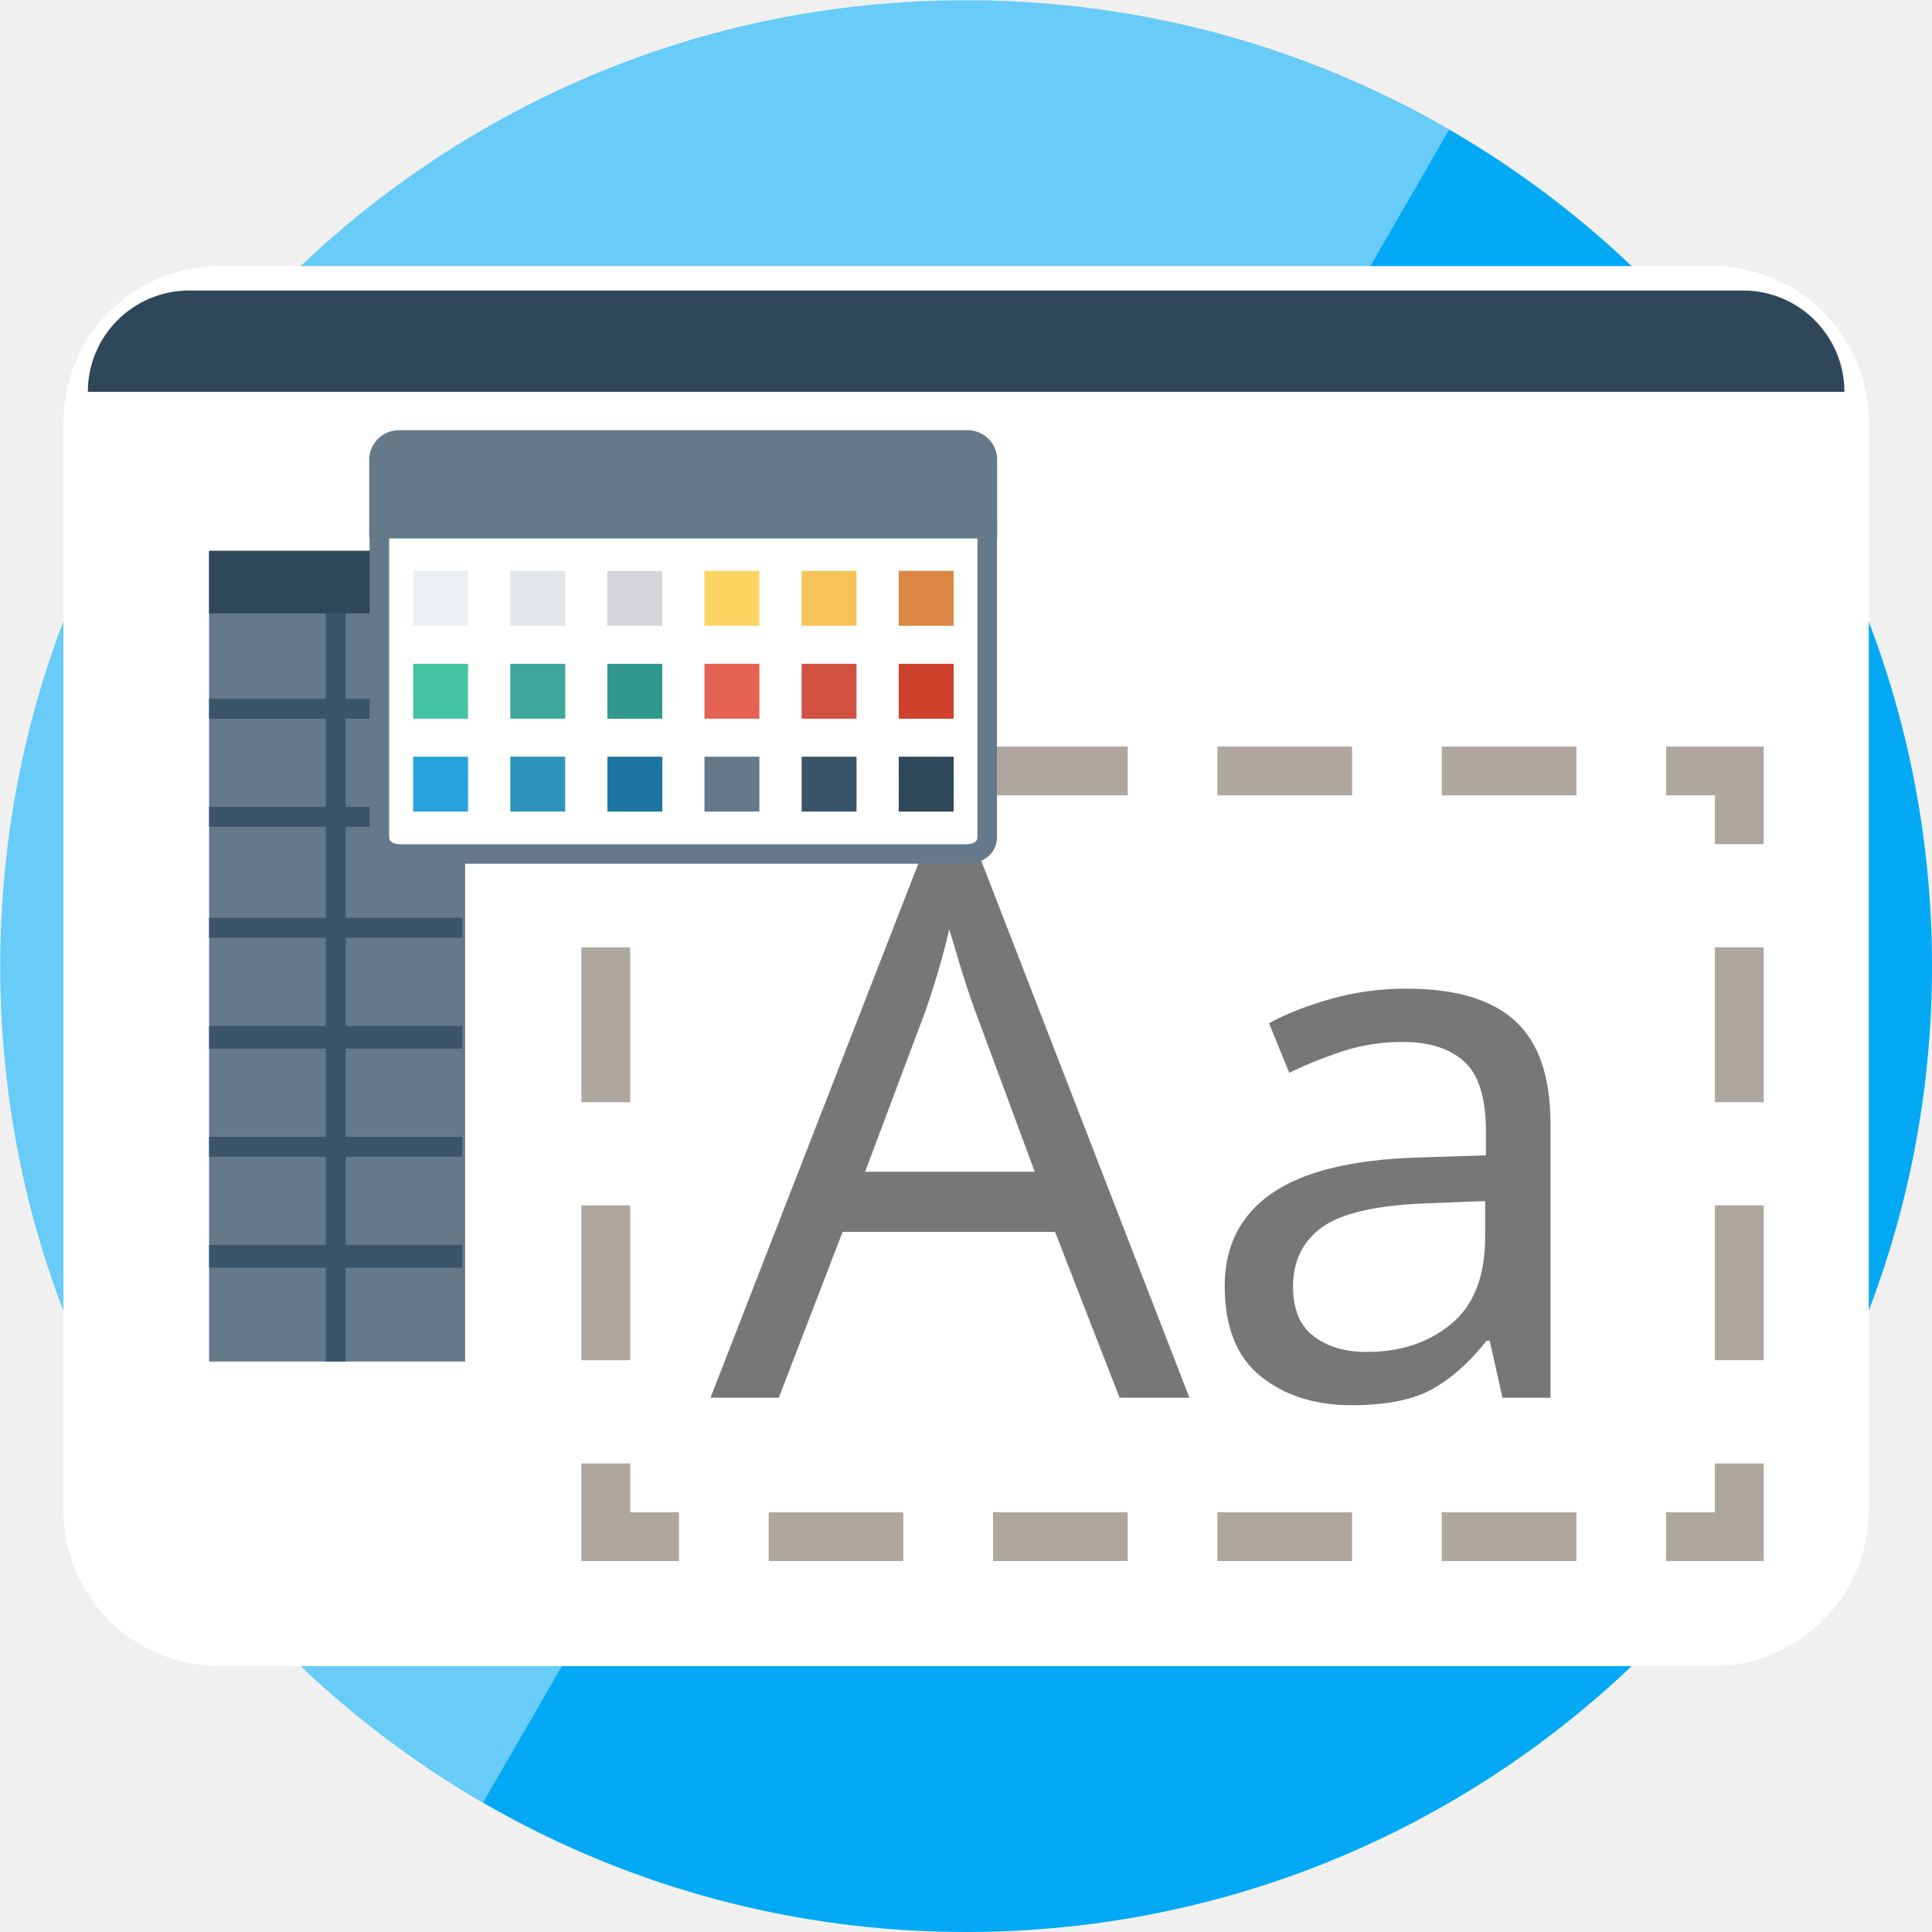
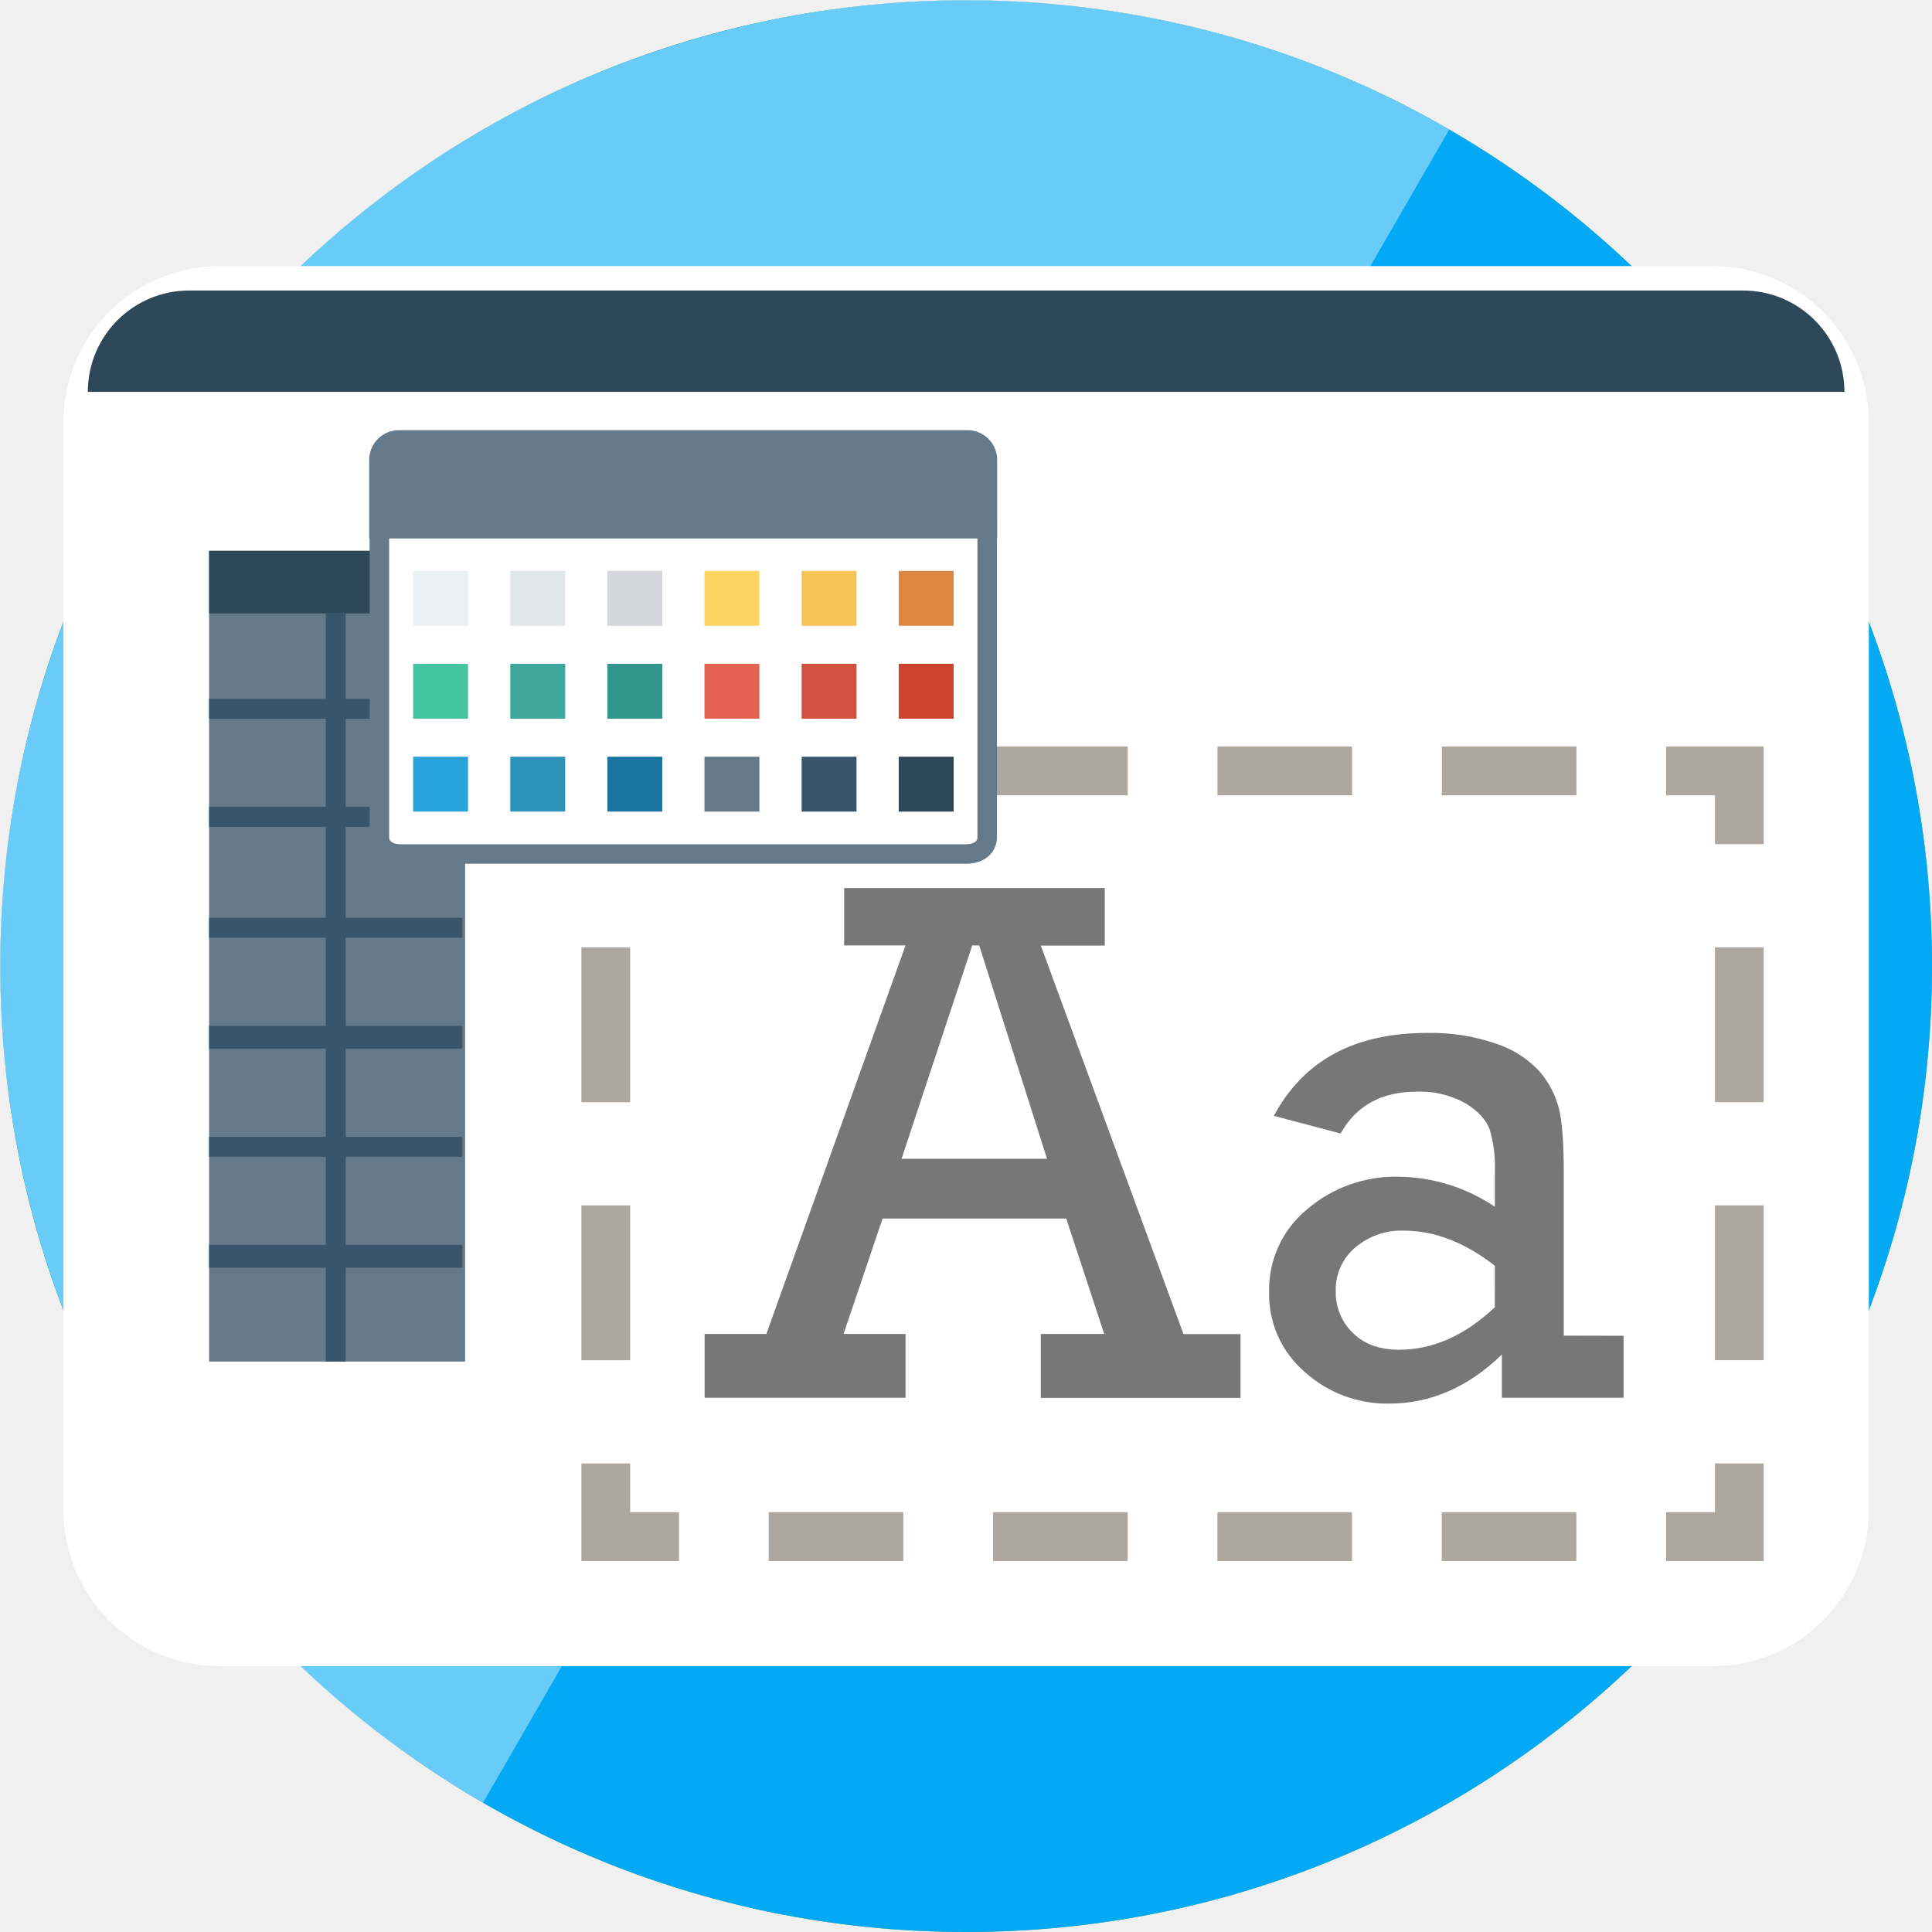
<svg xmlns="http://www.w3.org/2000/svg" viewBox="0 0 395.95 395.95">
  <defs>
-     <style>.a{fill:#03a9f4;}.b,.c,.d,.m{fill:#fff;}.b{opacity:0.4;}.c{stroke:#fff;}.c,.f,.g,.h,.l,.m{stroke-miterlimit:10;}.c,.f,.g,.h{stroke-width:10px;}.e{fill:#2f4859;}.f,.g,.h{fill:none;stroke:#aea79f;}.g{stroke-dasharray:27.59 18.39;}.h{stroke-dasharray:31.73 21.15;}.i{font-size:153.85px;fill:#777;font-family:Rockwell, Rockwell;}.j,.l{fill:#64798a;}.k{fill:#3a556a;}.l,.m{stroke:#64798a;stroke-width:4px;}.n{fill:#ebf0f3;}.o{fill:#e1e6e9;}.p{fill:#d5d6db;}.q{fill:#fcd462;}.r{fill:#f6c358;}.s{fill:#dc8744;}.t{fill:#44c4a1;}.u{fill:#3ea69b;}.v{fill:#31978c;}.w{fill:#e56353;}.x{fill:#d15241;}.y{fill:#ce412d;}.z{fill:#27a2db;}.aa{fill:#2d93ba;}.ab{fill:#1c75a1;}</style>
+     <style>.a{fill:#79af33;}.b,.d,.e,.f,.o{fill:#fff;}.b{opacity:0.5;}.c{fill:#03a9f4;}.d{opacity:0.4;}.e{stroke:#fff;}.e,.h,.i,.j,.n,.o{stroke-miterlimit:10;}.e,.h,.i,.j{stroke-width:10px;}.g{fill:#2f4859;}.h,.i,.j{fill:none;stroke:#aea79f;}.i{stroke-dasharray:27.59 18.39;}.j{stroke-dasharray:31.73 21.15;}.k{fill:#777;}.l,.n{fill:#64798a;}.m{fill:#3a556a;}.n,.o{stroke:#64798a;stroke-width:4px;}.p{fill:#ebf0f3;}.q{fill:#e1e6e9;}.r{fill:#d5d6db;}.s{fill:#fcd462;}.t{fill:#f6c358;}.u{fill:#dc8744;}.v{fill:#44c4a1;}.w{fill:#3ea69b;}.x{fill:#31978c;}.y{fill:#e56353;}.z{fill:#d15241;}.aa{fill:#ce412d;}.ab{fill:#27a2db;}.ac{fill:#2d93ba;}.ad{fill:#1c75a1;}</style>
  </defs>
  <circle class="a" cx="198" cy="198" r="197.95" />
  <path class="b" d="M146.77,6.79C41.17,35.09-21.5,143.63,6.79,249.23A197.36,197.36,0,0,0,99,369.43L297,26.57A197.37,197.37,0,0,0,146.77,6.79Z" />
-   <rect class="c" x="18" y="59.54" width="360" height="276.92" rx="27" ry="27" />
-   <rect class="d" x="18" y="59.54" width="360" height="276.92" rx="27" ry="27" />
-   <path class="e" d="M38.77,59.54H357.23A20.77,20.77,0,0,1,378,80.31v0a0,0,0,0,1,0,0H18a0,0,0,0,1,0,0v0A20.77,20.77,0,0,1,38.77,59.54Z" />
-   <polyline class="f" points="356.46 299.92 356.46 314.92 341.46 314.92" />
-   <line class="g" x1="323.07" y1="314.92" x2="148.35" y2="314.92" />
-   <polyline class="f" points="139.15 314.92 124.15 314.92 124.15 299.92" />
-   <line class="h" x1="124.15" y1="278.77" x2="124.15" y2="183.58" />
-   <polyline class="f" points="124.15 173 124.15 158 139.15 158" />
-   <line class="g" x1="157.55" y1="158" x2="332.27" y2="158" />
-   <polyline class="f" points="341.46 158 356.46 158 356.46 173" />
-   <line class="h" x1="356.46" y1="194.15" x2="356.46" y2="289.35" />
-   <text class="i" transform="translate(145.61 286.46)">Aa</text>
-   <rect class="j" x="42.85" y="112.89" width="52.47" height="166.15" />
-   <rect class="e" x="42.85" y="112.89" width="52.47" height="12.83" />
-   <polygon class="k" points="94.74 147.29 94.74 143.21 70.84 143.21 70.84 125.72 66.76 125.72 66.76 143.21 42.85 143.21 42.85 147.29 66.76 147.29 66.76 165.36 42.85 165.36 42.85 169.44 66.76 169.44 66.76 188.1 42.85 188.1 42.85 192.18 66.76 192.18 66.76 210.25 42.85 210.25 42.85 214.91 66.76 214.91 66.76 232.99 42.85 232.99 42.85 237.07 66.76 237.07 66.76 255.14 42.85 255.14 42.85 259.81 66.76 259.81 66.76 279.04 70.84 279.04 70.84 259.81 94.74 259.81 94.74 255.14 70.84 255.14 70.84 237.07 94.74 237.07 94.74 232.99 70.84 232.99 70.84 214.91 94.74 214.91 94.74 210.25 70.84 210.25 70.84 192.18 94.74 192.18 94.74 188.1 70.84 188.1 70.84 169.44 94.74 169.44 94.74 165.36 70.84 165.36 70.84 147.29 94.74 147.29" />
-   <path class="l" d="M202.36,94.5A4.09,4.09,0,0,0,198,90.17h-116a4.09,4.09,0,0,0-4.33,4.33v13.85H202.36V94.5Z" />
-   <path class="m" d="M77.75,108.35v63.23c0,2.07,1.73,3.44,4.33,3.44H198c2.59,0,4.32-1.37,4.32-3.44V108.35Z" />
-   <rect class="n" x="84.67" y="117" width="11.25" height="11.25" />
-   <rect class="o" x="104.58" y="117" width="11.25" height="11.25" />
-   <rect class="p" x="124.48" y="117" width="11.25" height="11.25" />
-   <rect class="q" x="144.38" y="117" width="11.25" height="11.25" />
-   <rect class="r" x="164.29" y="117" width="11.25" height="11.25" />
-   <rect class="s" x="184.19" y="117" width="11.25" height="11.25" />
-   <rect class="t" x="84.67" y="136.04" width="11.25" height="11.25" />
-   <rect class="u" x="104.58" y="136.04" width="11.25" height="11.25" />
-   <rect class="v" x="124.48" y="136.04" width="11.25" height="11.25" />
-   <rect class="w" x="144.38" y="136.04" width="11.25" height="11.25" />
-   <rect class="x" x="164.29" y="136.04" width="11.25" height="11.25" />
-   <rect class="y" x="184.19" y="136.04" width="11.25" height="11.25" />
-   <rect class="z" x="84.67" y="155.08" width="11.25" height="11.25" />
-   <rect class="aa" x="104.58" y="155.08" width="11.25" height="11.25" />
-   <rect class="ab" x="124.48" y="155.08" width="11.25" height="11.25" />
-   <rect class="j" x="144.38" y="155.08" width="11.25" height="11.25" />
-   <rect class="k" x="164.29" y="155.08" width="11.25" height="11.25" />
-   <rect class="e" x="184.19" y="155.08" width="11.25" height="11.25" />
+   <circle class="c" cx="198" cy="198" r="197.95" />
+   <path class="d" d="M146.77,6.79C41.17,35.09-21.5,143.63,6.79,249.23A197.36,197.36,0,0,0,99,369.43L297,26.57A197.37,197.37,0,0,0,146.77,6.79Z" />
+   <rect class="e" x="18" y="59.54" width="360" height="276.92" rx="27" ry="27" />
+   <rect class="f" x="18" y="59.54" width="360" height="276.92" rx="27" ry="27" />
+   <path class="g" d="M38.77,59.54H357.23A20.77,20.77,0,0,1,378,80.31v0a0,0,0,0,1,0,0H18a0,0,0,0,1,0,0v0A20.77,20.77,0,0,1,38.77,59.54Z" />
+   <polyline class="h" points="356.46 299.92 356.46 314.92 341.46 314.92" />
+   <line class="i" x1="323.07" y1="314.92" x2="148.35" y2="314.92" />
+   <polyline class="h" points="139.15 314.92 124.15 314.92 124.15 299.92" />
+   <line class="j" x1="124.15" y1="278.77" x2="124.15" y2="183.58" />
+   <polyline class="h" points="124.15 173 124.15 158 139.15 158" />
+   <line class="i" x1="157.55" y1="158" x2="332.27" y2="158" />
+   <polyline class="h" points="341.46 158 356.46 158 356.46 173" />
+   <line class="j" x1="356.46" y1="194.15" x2="356.46" y2="289.35" />
+   <path class="k" d="M218.52,249.73H180.88l-8,23.66h12.7v13.07H144.41V273.39h12.65l28.52-79.63H173V182h53.41v11.79H213.31l29.24,79.63h11.69v13.07H213.3V273.39h13Zm-3.94-12.25-13.9-43.72h-1.43l-14.48,43.72Z" />
+   <path class="k" d="M332.74,273.76v12.7H307.8V277.6q-10.37,10.06-23.14,10.06a25.2,25.2,0,0,1-17.24-6.46,21,21,0,0,1-7.32-16.53,21.25,21.25,0,0,1,7.77-16.82,27.78,27.78,0,0,1,18.75-6.69,36,36,0,0,1,19.75,6.16v-7.21a27.13,27.13,0,0,0-1.05-8.56q-1.05-3-4.92-5.41a19,19,0,0,0-10.1-2.41q-10.76,0-15.55,8.57l-13.68-3.61q9.09-17,31.4-17a40.88,40.88,0,0,1,14.16,2.21,20.8,20.8,0,0,1,8.91,5.71,18.87,18.87,0,0,1,3.94,7.55q1,4,1,12.92v33.65Zm-26.37-14.34q-9.24-7.22-18.7-7.21a14.6,14.6,0,0,0-9.92,3.45,11.3,11.3,0,0,0-4,8.94,11.54,11.54,0,0,0,3.49,8.56q3.5,3.46,9.5,3.46,10.38,0,19.61-8.71Z" />
+   <rect class="l" x="42.85" y="112.89" width="52.47" height="166.15" />
+   <rect class="g" x="42.85" y="112.89" width="52.47" height="12.83" />
+   <polygon class="m" points="94.74 147.29 94.74 143.21 70.84 143.21 70.84 125.72 66.76 125.72 66.76 143.21 42.85 143.21 42.85 147.29 66.76 147.29 66.76 165.36 42.85 165.36 42.85 169.44 66.76 169.44 66.76 188.1 42.85 188.1 42.85 192.18 66.76 192.18 66.76 210.25 42.85 210.25 42.85 214.91 66.76 214.91 66.76 232.99 42.85 232.99 42.85 237.07 66.76 237.07 66.76 255.14 42.85 255.14 42.85 259.81 66.76 259.81 66.76 279.04 70.84 279.04 70.84 259.81 94.74 259.81 94.74 255.14 70.84 255.14 70.84 237.07 94.74 237.07 94.74 232.99 70.84 232.99 70.84 214.91 94.74 214.91 94.74 210.25 70.84 210.25 70.84 192.18 94.74 192.18 94.74 188.1 70.84 188.1 70.84 169.44 94.74 169.44 94.74 165.36 70.84 165.36 70.84 147.29 94.74 147.29" />
+   <path class="n" d="M202.36,94.5A4.09,4.09,0,0,0,198,90.17h-116a4.09,4.09,0,0,0-4.33,4.33v13.85H202.36V94.5Z" />
+   <path class="o" d="M77.75,108.35v63.23c0,2.07,1.73,3.44,4.33,3.44H198c2.59,0,4.32-1.37,4.32-3.44V108.35Z" />
+   <rect class="p" x="84.67" y="117" width="11.25" height="11.25" />
+   <rect class="q" x="104.58" y="117" width="11.25" height="11.25" />
+   <rect class="r" x="124.48" y="117" width="11.25" height="11.25" />
+   <rect class="s" x="144.38" y="117" width="11.25" height="11.25" />
+   <rect class="t" x="164.29" y="117" width="11.25" height="11.25" />
+   <rect class="u" x="184.19" y="117" width="11.25" height="11.25" />
+   <rect class="v" x="84.67" y="136.04" width="11.25" height="11.25" />
+   <rect class="w" x="104.58" y="136.04" width="11.25" height="11.25" />
+   <rect class="x" x="124.48" y="136.04" width="11.25" height="11.25" />
+   <rect class="y" x="144.38" y="136.04" width="11.25" height="11.25" />
+   <rect class="z" x="164.29" y="136.04" width="11.25" height="11.25" />
+   <rect class="aa" x="184.19" y="136.04" width="11.25" height="11.25" />
+   <rect class="ab" x="84.67" y="155.08" width="11.25" height="11.25" />
+   <rect class="ac" x="104.58" y="155.08" width="11.25" height="11.25" />
+   <rect class="ad" x="124.48" y="155.08" width="11.25" height="11.25" />
+   <rect class="l" x="144.38" y="155.08" width="11.25" height="11.25" />
+   <rect class="m" x="164.29" y="155.08" width="11.25" height="11.25" />
+   <rect class="g" x="184.19" y="155.08" width="11.25" height="11.25" />
</svg>
